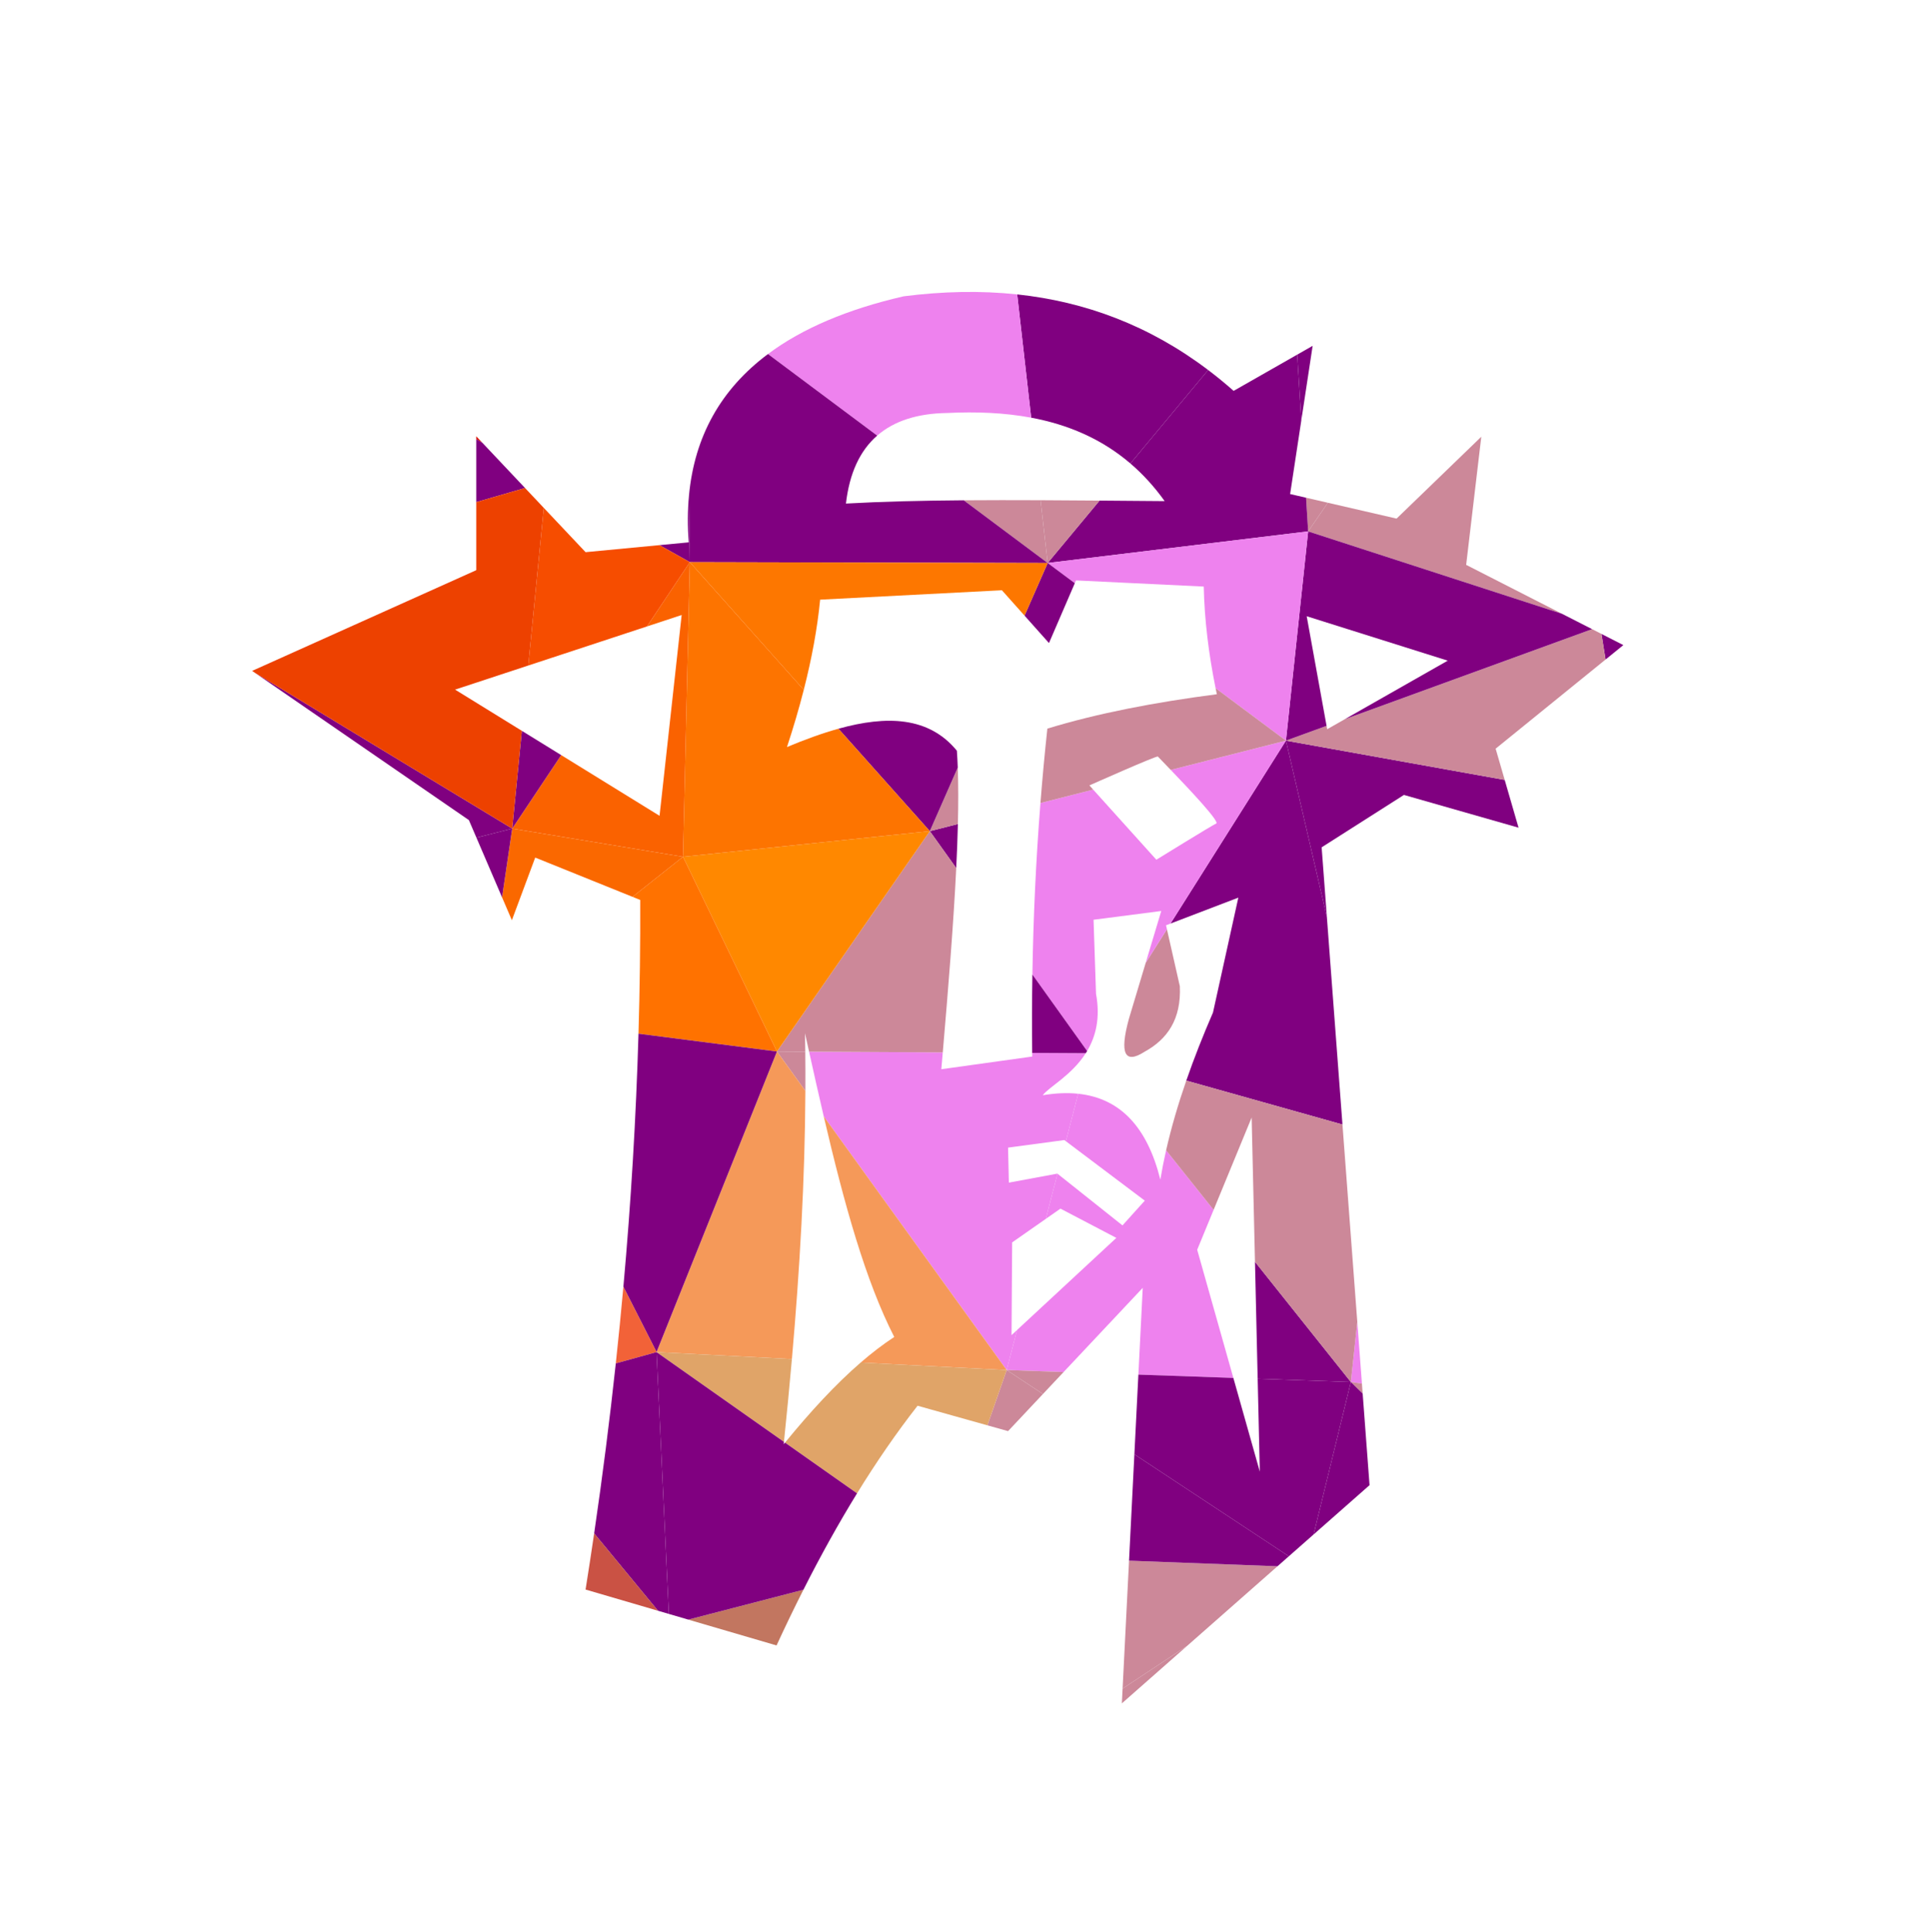
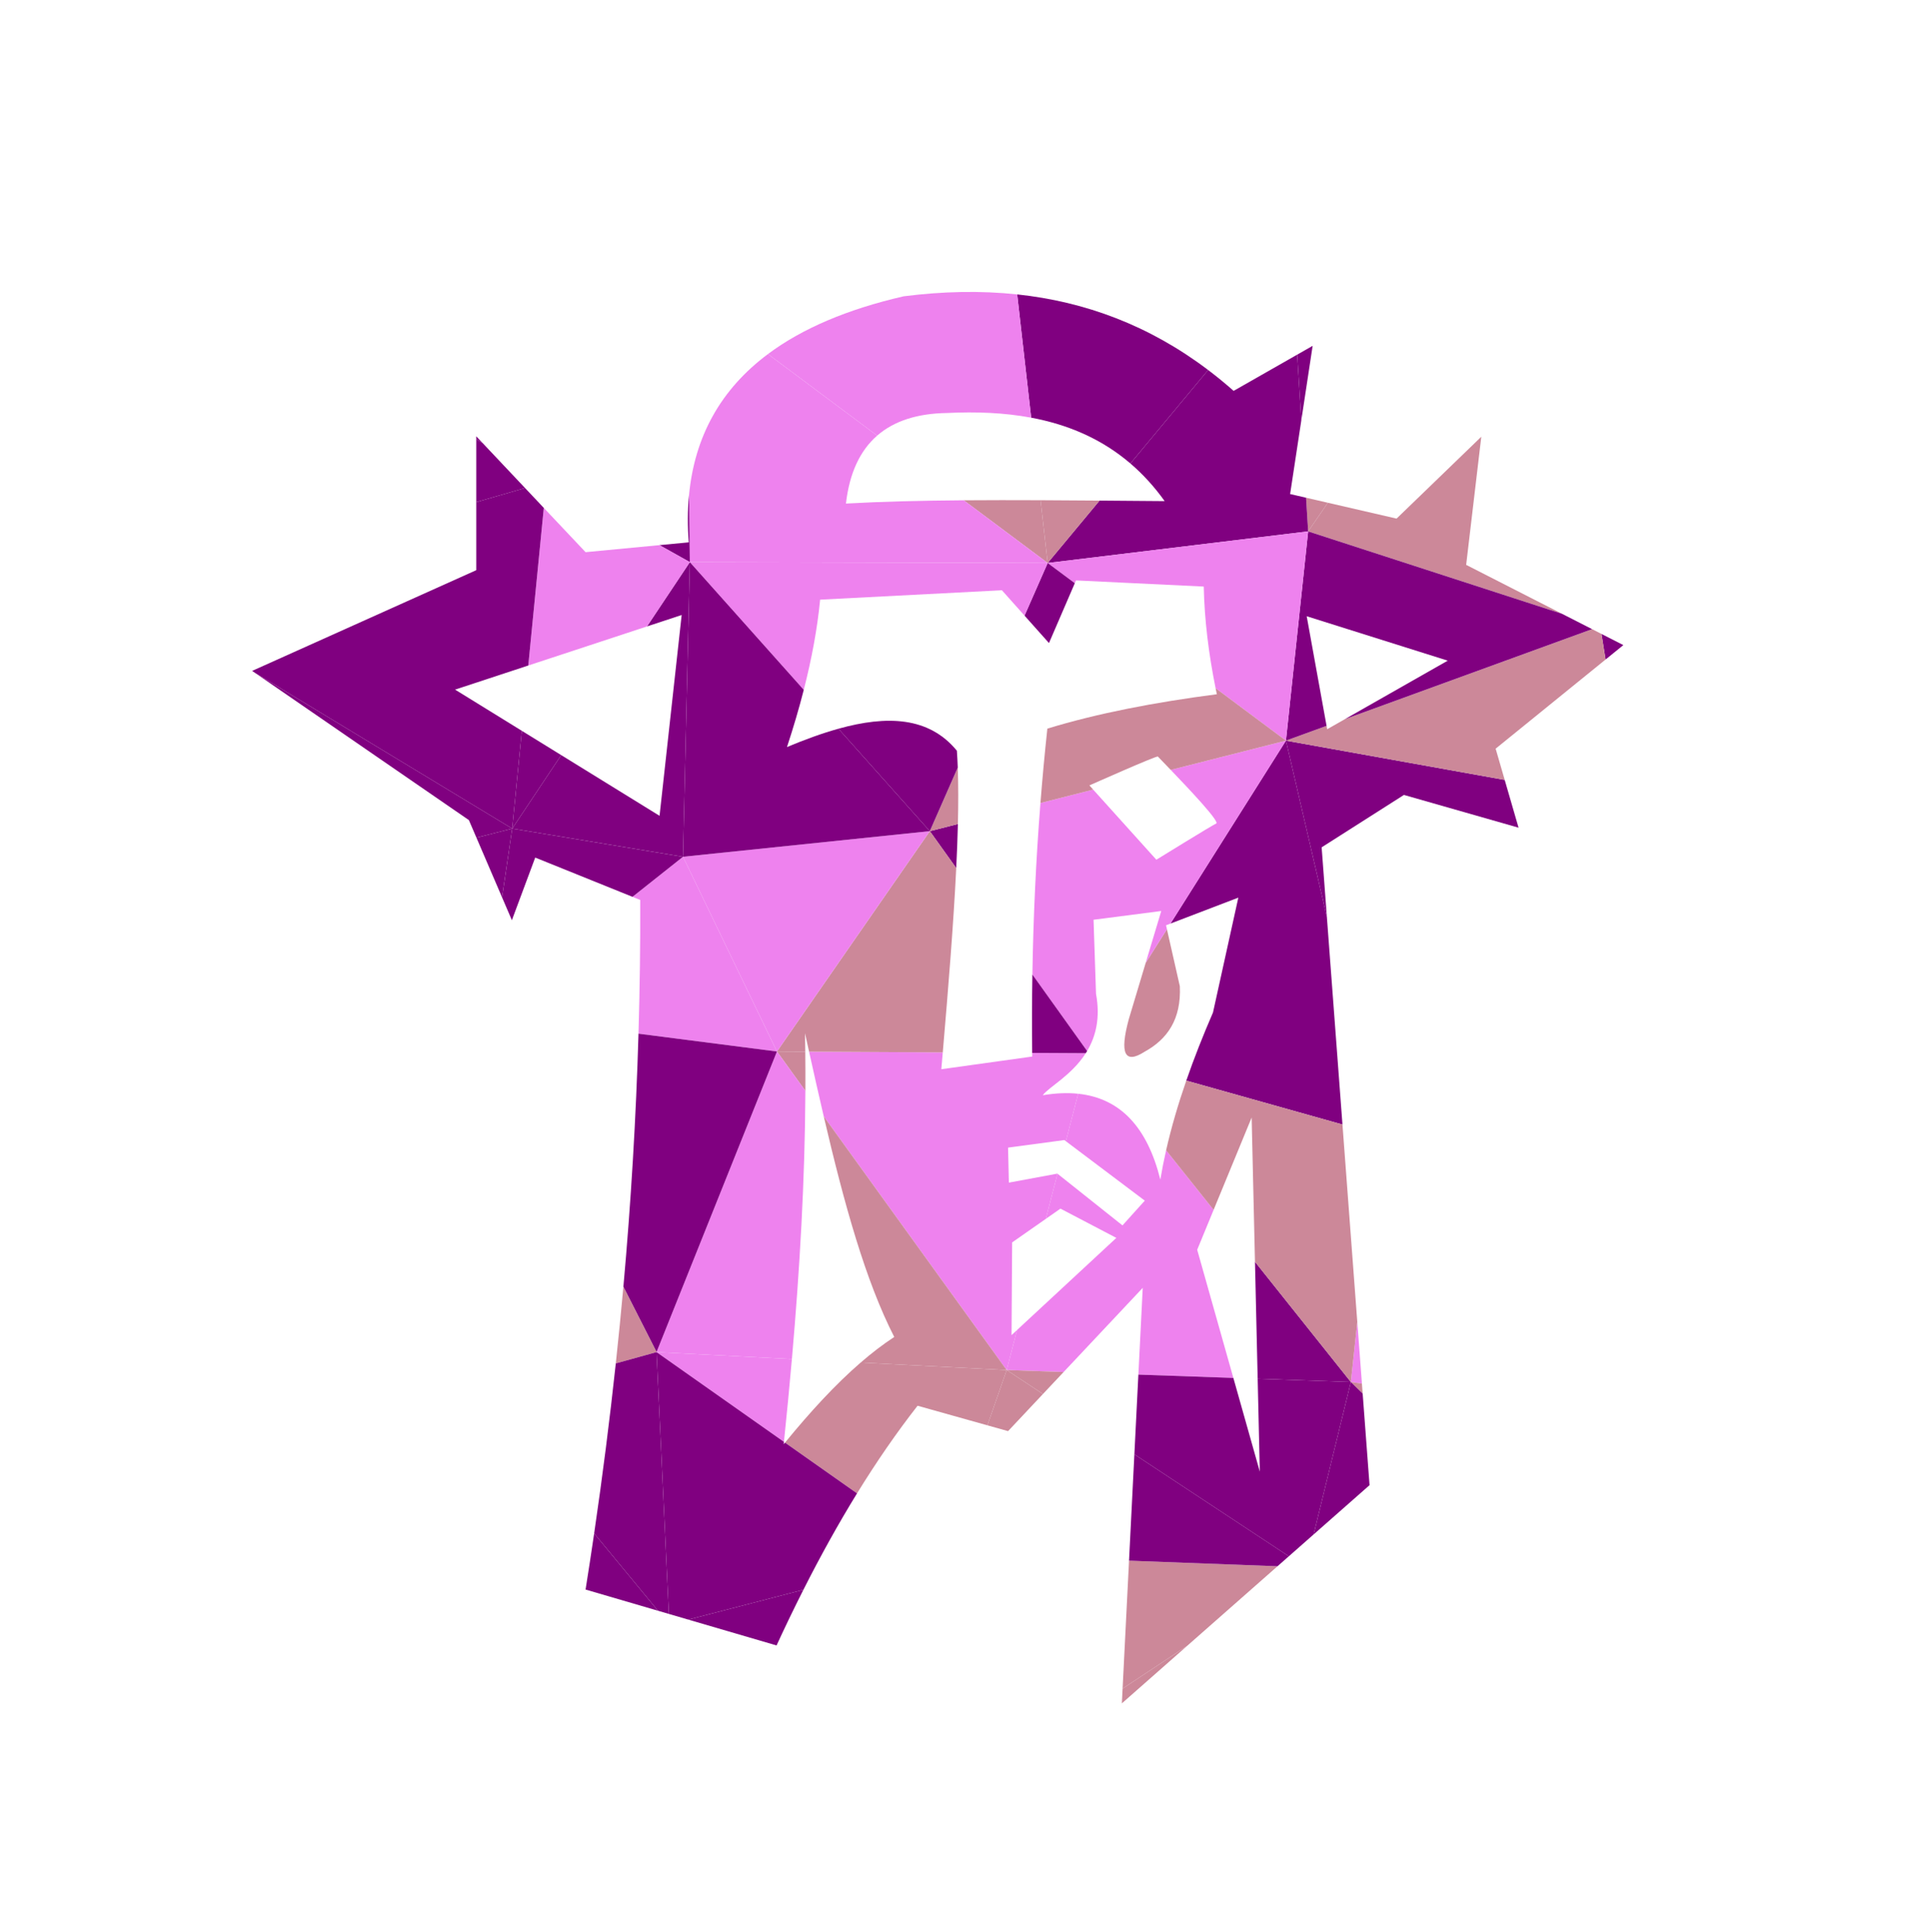
<svg xmlns="http://www.w3.org/2000/svg" version="1.1" id="svg24097" xml:space="preserve" width="1066.667" height="1066.667" viewBox="0 0 1066.667 1066.667">
  <defs id="defs24101">
    <clipPath clipPathUnits="userSpaceOnUse" id="clipPath24111">
      <path d="M 0,800 H 800 V 0 H 0 Z" id="path24109" />
    </clipPath>
  </defs>
  <g id="g24103" transform="matrix(1.333333,0,0,-1.333333,0,1066.667)">
    <g id="g24105">
      <g id="g24107" clip-path="url(#clipPath24111)">
        <path d="m 672.467,532.771 -9.066,4.626 1.699,-10.6 z" style="fill:purple;fill-opacity:1;fill-rule:nonzero;stroke:none" id="path24113" />
        <path d="m 647.039,545.749 -39.69,20.259 6.273,53.079 -35.101,-33.915 -28.471,6.569 -8.154,-11.866 z" style="fill:#CC8899;fill-opacity:1;fill-rule:nonzero;stroke:none" id="path24115" />
        <path d="m 543.754,656.738 -6.39,-3.642 1.69,-27.297 z" style="fill:purple;fill-opacity:1;fill-rule:nonzero;stroke:none" id="path24117" />
        <path d="m 550.05,591.741 -9.017,2.08 0.863,-13.946 z" style="fill:#CC8899;fill-opacity:1;fill-rule:nonzero;stroke:none" id="path24119" />
        <path d="m 549.65,420.159 -2.165,28.839 34.082,21.702 47.49,-13.568 -5.744,19.798 -90.615,16.269 z" style="fill:purple;fill-opacity:1;fill-rule:nonzero;stroke:none" id="path24121" />
        <path d="m 549.776,497.921 -0.254,1.405 -16.824,-6.127 90.615,-16.269 -3.752,12.935 45.539,36.932 -1.699,10.6 -3.881,1.982 -102.425,-37.296 z" style="fill:#CC8899;fill-opacity:1;fill-rule:nonzero;stroke:none" id="path24123" />
        <path d="m 532.698,493.199 16.824,6.127 -8.227,45.4 58.424,-18.398 -42.624,-24.245 102.425,37.296 -12.481,6.37 -105.143,34.126 z" style="fill:purple;fill-opacity:1;fill-rule:nonzero;stroke:none" id="path24125" />
        <path d="m 564.168,226.85 -1.92,25.575 -2.663,-24.912 z" style="fill:violet;fill-opacity:1;fill-rule:nonzero;stroke:none" id="path24127" />
        <path d="m 564.479,222.726 -0.311,4.124 -4.583,0.663 z" style="fill:#CC8899;fill-opacity:1;fill-rule:nonzero;stroke:none" id="path24129" />
        <path d="m 544.163,164.369 23.165,20.408 -2.849,37.949 -4.894,4.787 z" style="fill:purple;fill-opacity:1;fill-rule:nonzero;stroke:none" id="path24131" />
        <path d="m 474.113,364.308 c 9.442,5.182 15.254,13.442 14.63,27.154 l -5.352,23.615 -8.787,-13.922 -6.975,-23.237 c -3.965,-14.528 -1.649,-18.816 6.484,-13.61" style="fill:#CC8899;fill-opacity:1;fill-rule:nonzero;stroke:none" id="path24133" />
        <path d="m 484.866,417.414 28.105,10.746 -10.492,-47.573 c -4.126,-9.521 -7.85,-18.941 -11.069,-28.234 l 64.699,-18.185 -6.459,85.991 -16.952,73.04 z" style="fill:purple;fill-opacity:1;fill-rule:nonzero;stroke:none" id="path24135" />
        <path d="m 495.93,282.293 6.802,16.518 -19.677,24.676 c -0.927,-4.083 -1.729,-8.134 -2.391,-12.151 -5.28,21.283 -16.26,33.716 -34.035,35.584 l -5.09,-19.669 32.683,-24.612 -9.238,-10.257 -26.925,21.416 -4.842,-18.709 6.07,4.244 23.154,-12.122 -41.138,-38.166 -4.29,-16.579 23.586,-0.82 32.776,34.871 -1.806,-35.947 39.344,-1.367 z" style="fill:violet;fill-opacity:1;fill-rule:nonzero;stroke:none" id="path24137" />
        <path d="m 559.585,227.513 -39.718,49.809 1.117,-48.468 z" style="fill:purple;fill-opacity:1;fill-rule:nonzero;stroke:none" id="path24139" />
        <path d="m 483.055,323.487 19.677,-24.676 15.757,38.257 1.378,-59.746 39.718,-49.809 2.663,24.912 -6.139,81.743 -64.699,18.185 c -3.386,-9.773 -6.211,-19.406 -8.355,-28.866" style="fill:#CC8899;fill-opacity:1;fill-rule:nonzero;stroke:none" id="path24141" />
        <path d="m 482.451,592.418 c -9.107,0.068 -18.109,0.146 -26.967,0.216 l -21.49,-25.849 107.902,13.09 -0.863,13.946 -6.606,1.525 4.627,30.453 -1.69,27.297 -26.336,-15.012 c -3.476,3.073 -6.999,5.952 -10.565,8.65 l -32.197,-38.727 c 5.091,-4.361 9.841,-9.518 14.185,-15.589" style="fill:purple;fill-opacity:1;fill-rule:nonzero;stroke:none" id="path24143" />
        <path d="m 432.043,222.545 8.556,9.101 -23.586,0.82 z" style="fill:#CC8899;fill-opacity:1;fill-rule:nonzero;stroke:none" id="path24145" />
        <path d="m 520.984,228.854 0.888,-38.481 -10.959,38.83 -39.344,1.367 -1.659,-33.016 63.985,-42.231 10.268,9.046 15.422,63.144 z" style="fill:purple;fill-opacity:1;fill-rule:nonzero;stroke:none" id="path24147" />
        <path d="m 503.817,458.871 c -2.16,-1.019 -24.802,-15.008 -24.802,-15.008 l -26.161,29.04 -21.858,-5.556 c -1.855,-23.548 -2.955,-47.23 -3.336,-71.038 l 22.67,-31.691 c 3.516,5.906 5.568,13.57 3.689,23.725 L 453,419 l 28.048,3.623 -6.444,-21.468 8.787,13.922 -0.37,1.632 1.845,0.705 47.832,75.785 -47.722,-12.131 c 7.576,-7.881 20.384,-21.467 18.841,-22.197" style="fill:violet;fill-opacity:1;fill-rule:nonzero;stroke:none" id="path24149" />
        <path d="m 396.801,458.655 -11.628,-2.956 10.942,-15.296 c 0.312,6.359 0.546,12.462 0.686,18.252" style="fill:purple;fill-opacity:1;fill-rule:nonzero;stroke:none" id="path24151" />
        <path d="m 431.042,592.791 2.952,-26.006 21.49,25.849 c -8.287,0.065 -16.445,0.122 -24.442,0.157" style="fill:#CC8899;fill-opacity:1;fill-rule:nonzero;stroke:none" id="path24153" />
        <path d="m 468.266,608.007 32.197,38.727 c -24.436,18.491 -50.951,28.306 -79.099,31.315 l 5.797,-51.068 c 15.099,-2.828 29.064,-8.666 41.105,-18.974" style="fill:purple;fill-opacity:1;fill-rule:nonzero;stroke:none" id="path24155" />
        <path d="m 464.727,94.389 27.089,23.865 -26.783,-17.751 z" style="fill:#CC8899;fill-opacity:1;fill-rule:nonzero;stroke:none" id="path24157" />
        <path d="m 465.033,100.503 26.783,17.751 37.376,32.928 -61.496,2.315 z" style="fill:#CC8899;fill-opacity:1;fill-rule:nonzero;stroke:none" id="path24159" />
        <path d="m 467.696,153.497 61.496,-2.315 4.703,4.141 -63.985,42.231 z" style="fill:purple;fill-opacity:1;fill-rule:nonzero;stroke:none" id="path24161" />
        <path d="m 409.023,209.564 8.562,-2.401 14.458,15.382 -15.03,9.921 z" style="fill:#CC8899;fill-opacity:1;fill-rule:nonzero;stroke:none" id="path24163" />
        <path d="m 445.729,559.565 52.918,-2.544 c 0.295,-13.838 2.035,-27.886 4.905,-42.093 l 29.146,-21.729 9.198,86.676 -107.902,-13.09 11.236,-8.377 z" style="fill:violet;fill-opacity:1;fill-rule:nonzero;stroke:none" id="path24165" />
        <path d="m 396.749,482.04 -11.576,-26.341 11.628,2.956 c 0.207,8.538 0.208,16.396 -0.052,23.385" style="fill:#CC8899;fill-opacity:1;fill-rule:nonzero;stroke:none" id="path24167" />
        <path d="m 434.537,533.616 10.693,24.792 -11.236,8.377 -9.584,-21.808 z" style="fill:purple;fill-opacity:1;fill-rule:nonzero;stroke:none" id="path24169" />
        <path d="m 504.069,512.418 c -25.768,-3.347 -49.486,-7.911 -70.204,-14.246 -1.107,-10.248 -2.057,-20.525 -2.869,-30.825 l 21.858,5.556 -1.571,1.744 c 0,0 27.989,12.464 28.367,11.955 0.108,-0.146 2.3,-2.385 5.326,-5.534 l 47.722,12.131 -29.146,21.729 c 0.169,-0.836 0.341,-1.673 0.517,-2.51" style="fill:#CC8899;fill-opacity:1;fill-rule:nonzero;stroke:none" id="path24171" />
        <path d="m 392.398,628.925 c 11.989,0.587 23.68,0.132 34.763,-1.944 l -5.797,51.068 c -15.223,1.628 -30.921,1.267 -47.027,-0.79 -23.324,-5.358 -42.043,-13.34 -56.209,-23.917 l 45.235,-33.792 c 7.028,6.122 16.746,9.201 29.035,9.375" style="fill:violet;fill-opacity:1;fill-rule:nonzero;stroke:none" id="path24173" />
        <path d="m 399.222,592.762 34.772,-25.977 -2.952,26.006 c -10.939,0.047 -21.578,0.051 -31.82,-0.029" style="fill:#CC8899;fill-opacity:1;fill-rule:nonzero;stroke:none" id="path24175" />
-         <path d="m 433.994,566.785 -34.772,25.977 c -17.569,-0.139 -33.982,-0.523 -48.794,-1.358 1.455,12.612 5.813,21.941 12.935,28.146 l -45.235,33.792 C 298.581,638.748 287.709,619.209 285.41,594.785 l 0.351,-27.646 z" style="fill:purple;fill-opacity:1;fill-rule:nonzero;stroke:none" id="path24177" />
+         <path d="m 433.994,566.785 -34.772,25.977 c -17.569,-0.139 -33.982,-0.523 -48.794,-1.358 1.455,12.612 5.813,21.941 12.935,28.146 l -45.235,33.792 C 298.581,638.748 287.709,619.209 285.41,594.785 l 0.351,-27.646 z" style="fill:violet;fill-opacity:1;fill-rule:nonzero;stroke:none" id="path24177" />
        <path d="m 431.957,346.307 c 2.432,3.359 11.885,8.125 17.821,17.417 l -22.2,0.122 c 0.006,-0.505 0.007,-1.008 0.013,-1.512 l -37.652,-5.255 c 0.202,2.326 0.402,4.65 0.601,6.969 l -55.384,0.304 c 2.036,-9.179 4.048,-18.129 6.073,-26.803 l 75.784,-105.083 4.29,16.579 -2.278,-2.112 0.251,38.407 13.941,9.749 4.842,18.709 -0.043,0.033 -20.094,-3.73 -0.337,14.504 23.31,3.131 0.644,-0.485 5.09,19.669 c -4.457,0.469 -9.342,0.273 -14.672,-0.613" style="fill:violet;fill-opacity:1;fill-rule:nonzero;stroke:none" id="path24179" />
        <path d="m 333.578,364.36 -11.731,0.065 11.781,-16.337 c 0.027,5.428 0.01,10.851 -0.05,16.272" style="fill:#CC8899;fill-opacity:1;fill-rule:nonzero;stroke:none" id="path24181" />
        <path d="m 427.578,363.846 22.2,-0.122 c 0.188,0.294 0.372,0.591 0.552,0.894 l -22.67,31.691 c -0.174,-10.795 -0.197,-21.618 -0.082,-32.463" style="fill:purple;fill-opacity:1;fill-rule:nonzero;stroke:none" id="path24183" />
        <path d="m 333.465,372.004 c 0.566,-2.568 1.13,-5.118 1.691,-7.652 l 55.384,-0.304 c 2.313,26.967 4.448,53.334 5.575,76.355 l -10.942,15.296 -63.326,-91.274 11.731,-0.065 c -0.029,2.548 -0.064,5.096 -0.113,7.644" style="fill:#CC8899;fill-opacity:1;fill-rule:nonzero;stroke:none" id="path24185" />
        <path d="m 396.381,489.019 c -11.554,14.085 -28.953,14.714 -49.06,9.112 l 37.852,-42.432 11.576,26.341 c -0.09,2.433 -0.211,4.764 -0.368,6.979" style="fill:purple;fill-opacity:1;fill-rule:nonzero;stroke:none" id="path24187" />
-         <path d="m 339.739,551.594 75.297,3.898 9.374,-10.515 9.584,21.808 -148.233,0.354 47.197,-52.908 c 3.288,12.871 5.613,25.351 6.781,37.363" style="fill:#fd7700;fill-opacity:1;fill-rule:nonzero;stroke:none" id="path24189" />
-         <path d="m 333.628,348.088 -11.781,16.337 -49.883,-124.53 56.078,-2.873 c 3.272,37.307 5.405,74.262 5.586,111.066" style="fill:#f59959;fill-opacity:1;fill-rule:nonzero;stroke:none" id="path24191" />
-         <path d="m 370.439,246.17 c -4.666,-3.049 -9.304,-6.613 -13.919,-10.606 l 60.493,-3.098 -75.784,105.083 c 8.526,-36.507 17.307,-68.125 29.21,-91.379" style="fill:#f59959;fill-opacity:1;fill-rule:nonzero;stroke:none" id="path24193" />
-         <path d="m 271.964,239.895 52.783,-37.184 c 1.19,11.474 2.295,22.909 3.295,34.311 z" style="fill:#e0a468;fill-opacity:1;fill-rule:nonzero;stroke:none" id="path24195" />
-         <path d="m 356.52,235.564 c -10.546,-9.123 -20.973,-20.498 -31.33,-33.166 l 29.833,-21.016 c 8.072,13.113 16.426,25.234 25.079,36.297 l 28.921,-8.115 7.99,22.902 z" style="fill:#e0a468;fill-opacity:1;fill-rule:nonzero;stroke:none" id="path24197" />
-         <path d="m 282.931,445.086 38.916,-80.661 63.326,91.274 z" style="fill:#ff8800;fill-opacity:1;fill-rule:nonzero;stroke:none" id="path24199" />
-         <path d="m 385.173,455.699 -37.852,42.432 c -6.835,-1.904 -13.981,-4.527 -21.318,-7.589 2.64,8.026 4.972,15.929 6.955,23.689 l -47.197,52.908 -2.83,-122.053 z" style="fill:#fd7400;fill-opacity:1;fill-rule:nonzero;stroke:none" id="path24201" />
-         <path d="m 321.684,118.382 c 3.641,7.916 7.347,15.603 11.118,23.061 l -47.67,-12.364 z" style="fill:#c27660;fill-opacity:1;fill-rule:nonzero;stroke:none" id="path24203" />
+         <path d="m 339.739,551.594 75.297,3.898 9.374,-10.515 9.584,21.808 -148.233,0.354 47.197,-52.908 c 3.288,12.871 5.613,25.351 6.781,37.363" style="fill:violet;fill-opacity:1;fill-rule:nonzero;stroke:none" id="path24189" />
+         <path d="m 333.628,348.088 -11.781,16.337 -49.883,-124.53 56.078,-2.873 c 3.272,37.307 5.405,74.262 5.586,111.066" style="fill:violet;fill-opacity:1;fill-rule:nonzero;stroke:none" id="path24191" />
+         <path d="m 370.439,246.17 c -4.666,-3.049 -9.304,-6.613 -13.919,-10.606 l 60.493,-3.098 -75.784,105.083 c 8.526,-36.507 17.307,-68.125 29.21,-91.379" style="fill:#CC8899;fill-opacity:1;fill-rule:nonzero;stroke:none" id="path24193" />
+         <path d="m 271.964,239.895 52.783,-37.184 c 1.19,11.474 2.295,22.909 3.295,34.311 z" style="fill:violet;fill-opacity:1;fill-rule:nonzero;stroke:none" id="path24195" />
+         <path d="m 356.52,235.564 c -10.546,-9.123 -20.973,-20.498 -31.33,-33.166 l 29.833,-21.016 c 8.072,13.113 16.426,25.234 25.079,36.297 l 28.921,-8.115 7.99,22.902 z" style="fill:#CC8899;fill-opacity:1;fill-rule:nonzero;stroke:none" id="path24197" />
+         <path d="m 282.931,445.086 38.916,-80.661 63.326,91.274 z" style="fill:violet;fill-opacity:1;fill-rule:nonzero;stroke:none" id="path24199" />
+         <path d="m 385.173,455.699 -37.852,42.432 c -6.835,-1.904 -13.981,-4.527 -21.318,-7.589 2.64,8.026 4.972,15.929 6.955,23.689 l -47.197,52.908 -2.83,-122.053 z" style="fill:purple;fill-opacity:1;fill-rule:nonzero;stroke:none" id="path24201" />
+         <path d="m 321.684,118.382 c 3.641,7.916 7.347,15.603 11.118,23.061 l -47.67,-12.364 z" style="fill:purple;fill-opacity:1;fill-rule:nonzero;stroke:none" id="path24203" />
        <path d="m 324.647,201.734 c 0.034,0.326 0.066,0.651 0.1,0.977 l -52.783,37.184 5.099,-108.455 8.069,-2.361 47.67,12.364 c 7.163,14.17 14.565,27.502 22.221,39.939 l -29.833,21.016 c -0.181,-0.221 -0.362,-0.441 -0.543,-0.664" style="fill:purple;fill-opacity:1;fill-rule:nonzero;stroke:none" id="path24205" />
-         <path d="m 285.761,567.139 -17.757,-26.636 14.372,4.732 -9.159,-83.184 -40.748,25.15 -20.293,-30.44 70.755,-11.675 z" style="fill:#fa6200;fill-opacity:1;fill-rule:nonzero;stroke:none" id="path24207" />
+         <path d="m 285.761,567.139 -17.757,-26.636 14.372,4.732 -9.159,-83.184 -40.748,25.15 -20.293,-30.44 70.755,-11.675 z" style="fill:purple;fill-opacity:1;fill-rule:nonzero;stroke:none" id="path24207" />
        <path d="m 285.41,594.785 c -0.581,-6.172 -0.618,-12.655 -0.106,-19.45 l -12.128,-1.154 12.585,-7.042 z" style="fill:purple;fill-opacity:1;fill-rule:nonzero;stroke:none" id="path24209" />
-         <path d="m 282.931,445.086 -20.925,-16.596 3.198,-1.29 c 0.07,-18.433 -0.171,-36.899 -0.711,-55.396 l 57.354,-7.379 z" style="fill:#ff7200;fill-opacity:1;fill-rule:nonzero;stroke:none" id="path24211" />
+         <path d="m 282.931,445.086 -20.925,-16.596 3.198,-1.29 c 0.07,-18.433 -0.171,-36.899 -0.711,-55.396 l 57.354,-7.379 z" style="fill:violet;fill-opacity:1;fill-rule:nonzero;stroke:none" id="path24211" />
        <path d="m 321.847,364.425 -57.354,7.379 c -1.017,-34.839 -3.108,-69.792 -6.26,-104.858 l 13.731,-27.051 z" style="fill:purple;fill-opacity:1;fill-rule:nonzero;stroke:none" id="path24213" />
-         <path d="m 258.233,266.946 c -0.949,-10.565 -2,-21.142 -3.141,-31.728 l 16.872,4.677 z" style="fill:#f26238;fill-opacity:1;fill-rule:nonzero;stroke:none" id="path24215" />
+         <path d="m 258.233,266.946 c -0.949,-10.565 -2,-21.142 -3.141,-31.728 l 16.872,4.677 z" style="fill:#CC8899;fill-opacity:1;fill-rule:nonzero;stroke:none" id="path24215" />
        <path d="m 255.092,235.218 c -2.525,-23.427 -5.516,-46.904 -8.968,-70.428 l 26.426,-32.028 4.513,-1.322 -5.099,108.455 z" style="fill:purple;fill-opacity:1;fill-rule:nonzero;stroke:none" id="path24217" />
-         <path d="m 212.176,456.761 -4.201,-28.485 4.066,-9.467 9.669,25.942 40.296,-16.261 20.925,16.596 z" style="fill:#fa6800;fill-opacity:1;fill-rule:nonzero;stroke:none" id="path24219" />
-         <path d="m 268.004,540.503 17.757,26.636 -12.585,7.042 -30.607,-2.913 -17.305,18.34 -6.433,-65.295 z" style="fill:#f64d00;fill-opacity:1;fill-rule:nonzero;stroke:none" id="path24221" />
+         <path d="m 212.176,456.761 -4.201,-28.485 4.066,-9.467 9.669,25.942 40.296,-16.261 20.925,16.596 z" style="fill:purple;fill-opacity:1;fill-rule:nonzero;stroke:none" id="path24219" />
+         <path d="m 268.004,540.503 17.757,26.636 -12.585,7.042 -30.607,-2.913 -17.305,18.34 -6.433,-65.295 z" style="fill:violet;fill-opacity:1;fill-rule:nonzero;stroke:none" id="path24221" />
        <path d="m 216.166,497.264 -3.99,-40.503 20.293,30.44 z" style="fill:purple;fill-opacity:1;fill-rule:nonzero;stroke:none" id="path24223" />
-         <path d="m 242.569,141.535 29.981,-8.773 -26.426,32.028 c -1.137,-7.747 -2.319,-15.497 -3.555,-23.255" style="fill:#ca5244;fill-opacity:1;fill-rule:nonzero;stroke:none" id="path24225" />
+         <path d="m 242.569,141.535 29.981,-8.773 -26.426,32.028 c -1.137,-7.747 -2.319,-15.497 -3.555,-23.255" style="fill:purple;fill-opacity:1;fill-rule:nonzero;stroke:none" id="path24225" />
        <path d="m 197.358,453.001 14.818,3.76 -106.535,64.5 88.593,-60.987 z" style="fill:purple;fill-opacity:1;fill-rule:nonzero;stroke:none" id="path24227" />
-         <path d="m 197.288,619.261 v -1.148 l 2.55,-1.555 z" style="fill:#db1300;fill-opacity:1;fill-rule:nonzero;stroke:none" id="path24229" />
+         <path d="m 197.288,619.261 v -1.148 l 2.55,-1.555 z" style="fill:purple;fill-opacity:1;fill-rule:nonzero;stroke:none" id="path24229" />
        <path d="m 199.838,616.558 -2.55,1.555 v -26.111 l 20.208,5.84 z" style="fill:purple;fill-opacity:1;fill-rule:nonzero;stroke:none" id="path24231" />
-         <path d="m 216.166,497.264 -27.653,17.068 30.318,9.981 6.433,65.295 -7.768,8.234 -20.208,-5.84 v -28.195 l -92.849,-41.719 1.202,-0.827 106.535,-64.5 z" style="fill:#ed4100;fill-opacity:1;fill-rule:nonzero;stroke:none" id="path24233" />
+         <path d="m 216.166,497.264 -27.653,17.068 30.318,9.981 6.433,65.295 -7.768,8.234 -20.208,-5.84 v -28.195 l -92.849,-41.719 1.202,-0.827 106.535,-64.5 z" style="fill:purple;fill-opacity:1;fill-rule:nonzero;stroke:none" id="path24233" />
        <path d="m 197.358,453.001 10.617,-24.725 4.201,28.485 z" style="fill:purple;fill-opacity:1;fill-rule:nonzero;stroke:none" id="path24235" />
      </g>
    </g>
  </g>
</svg>
